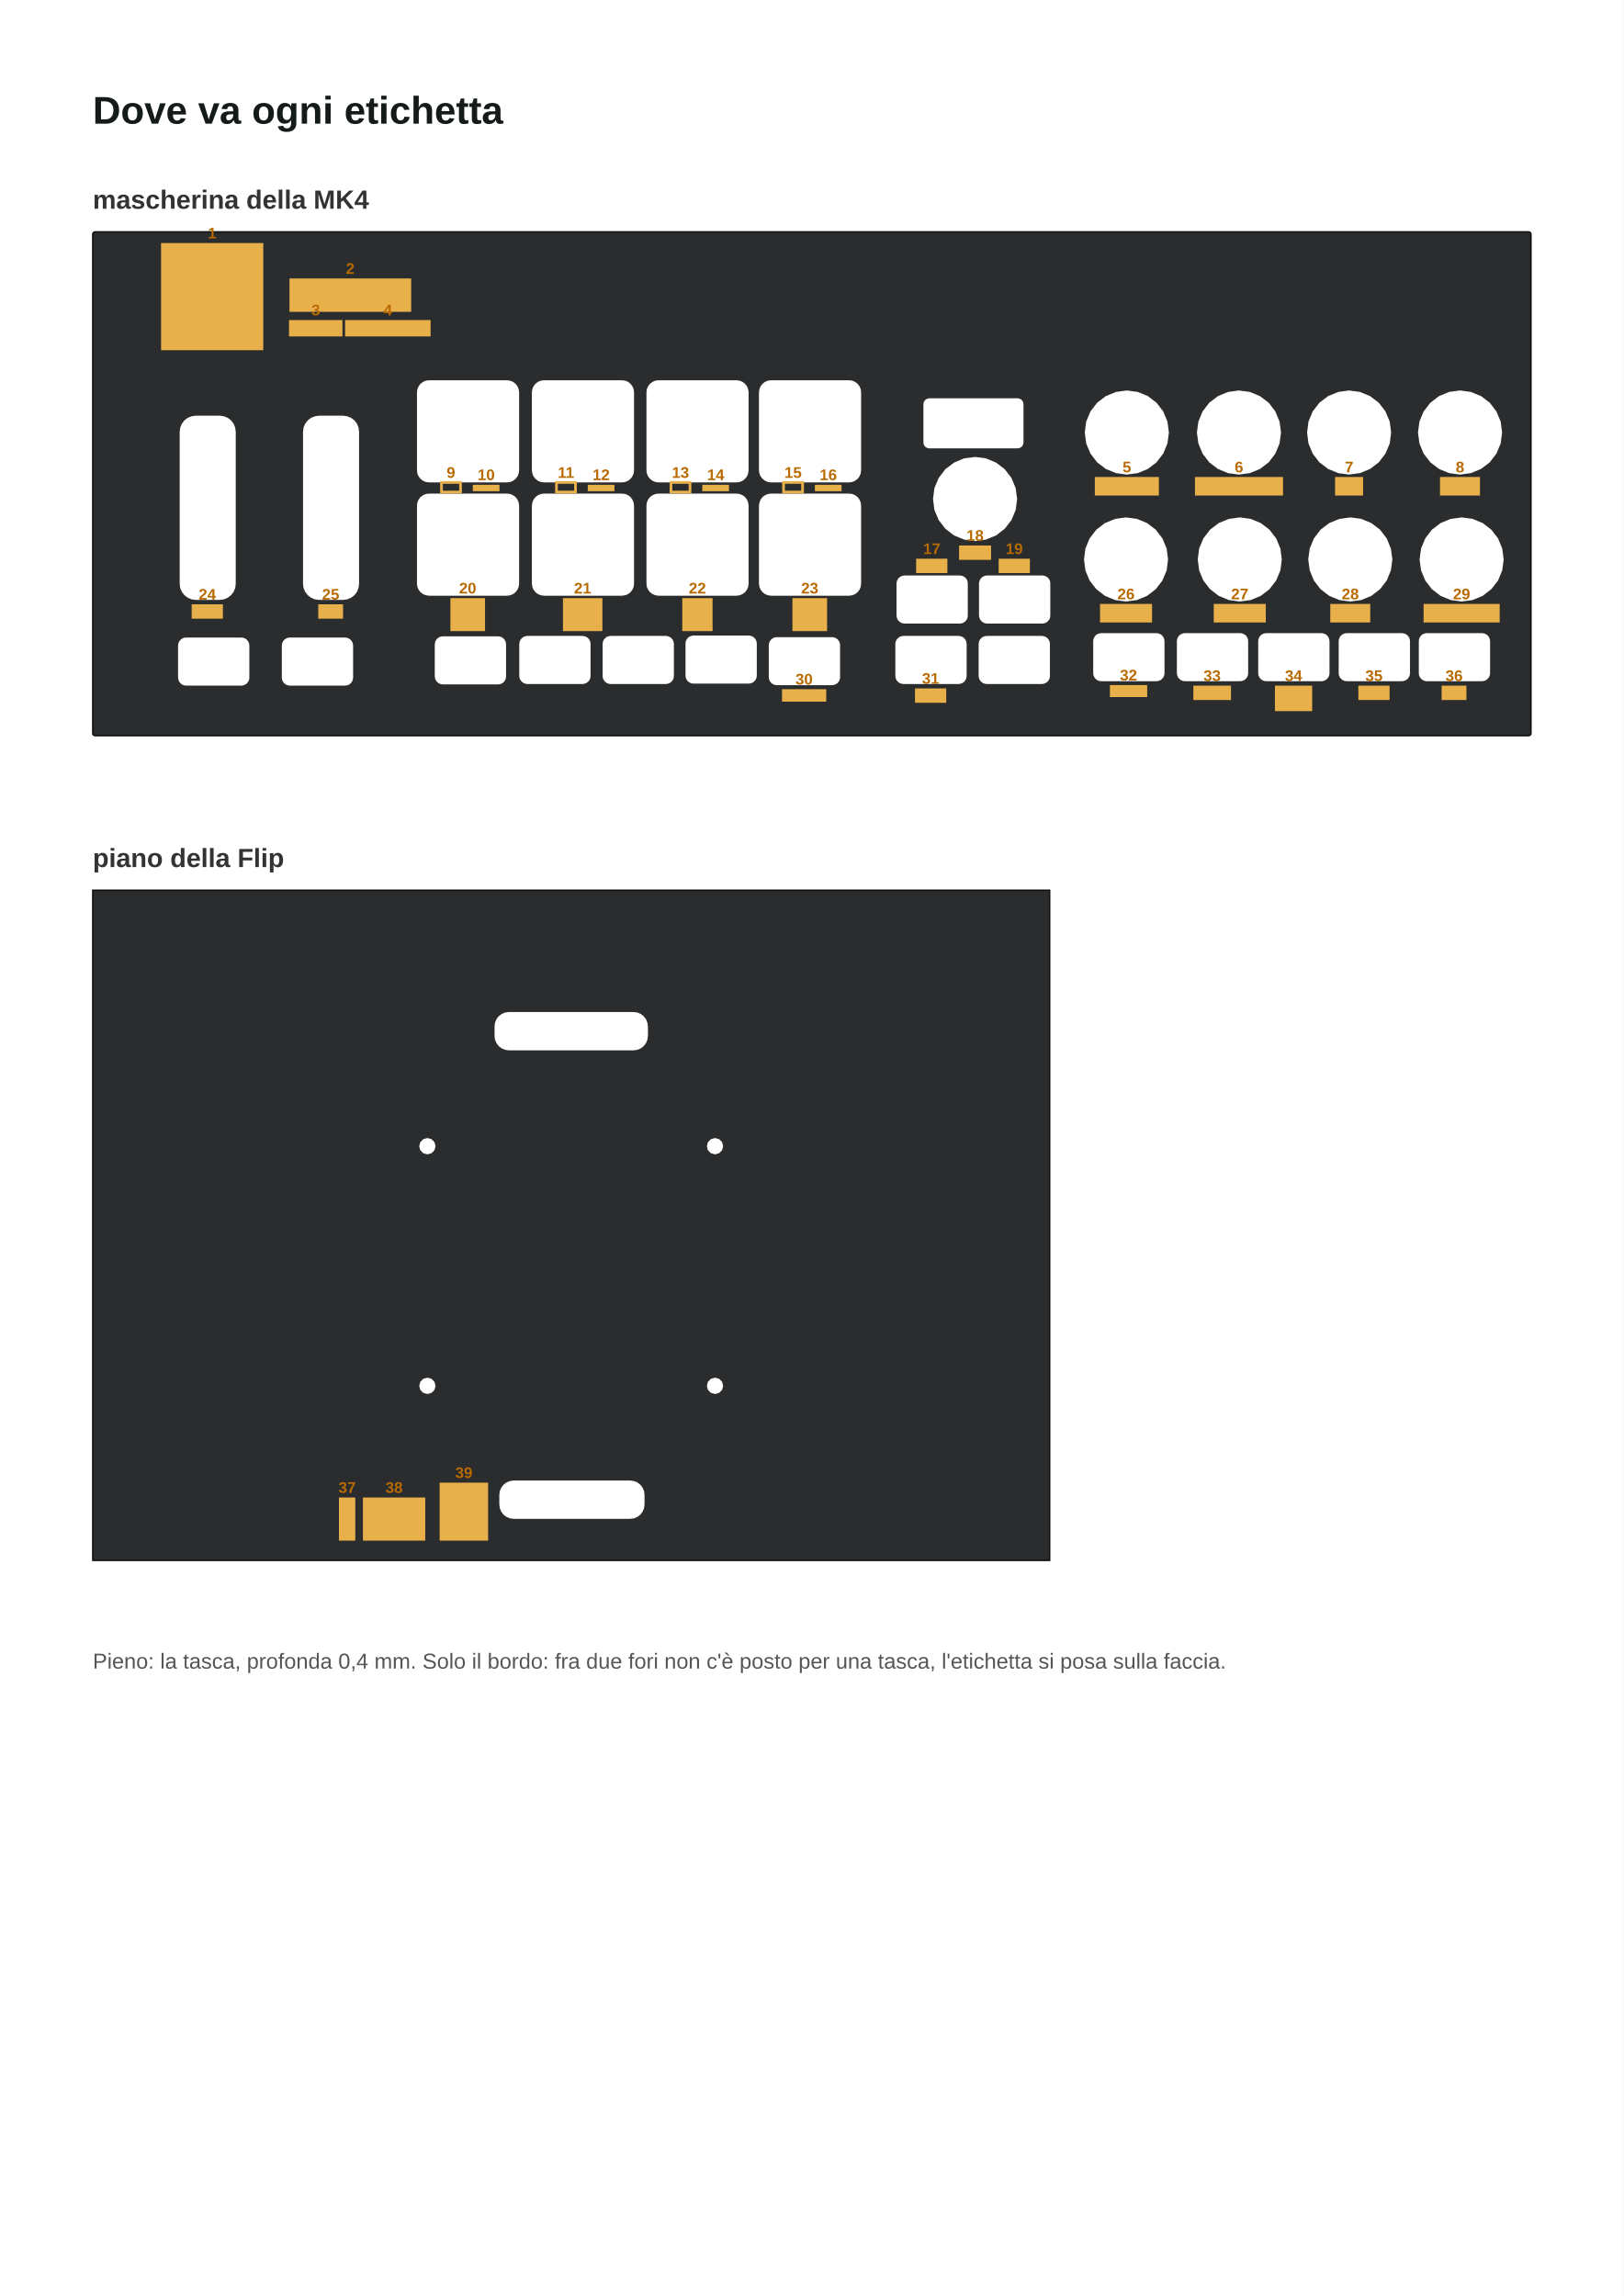
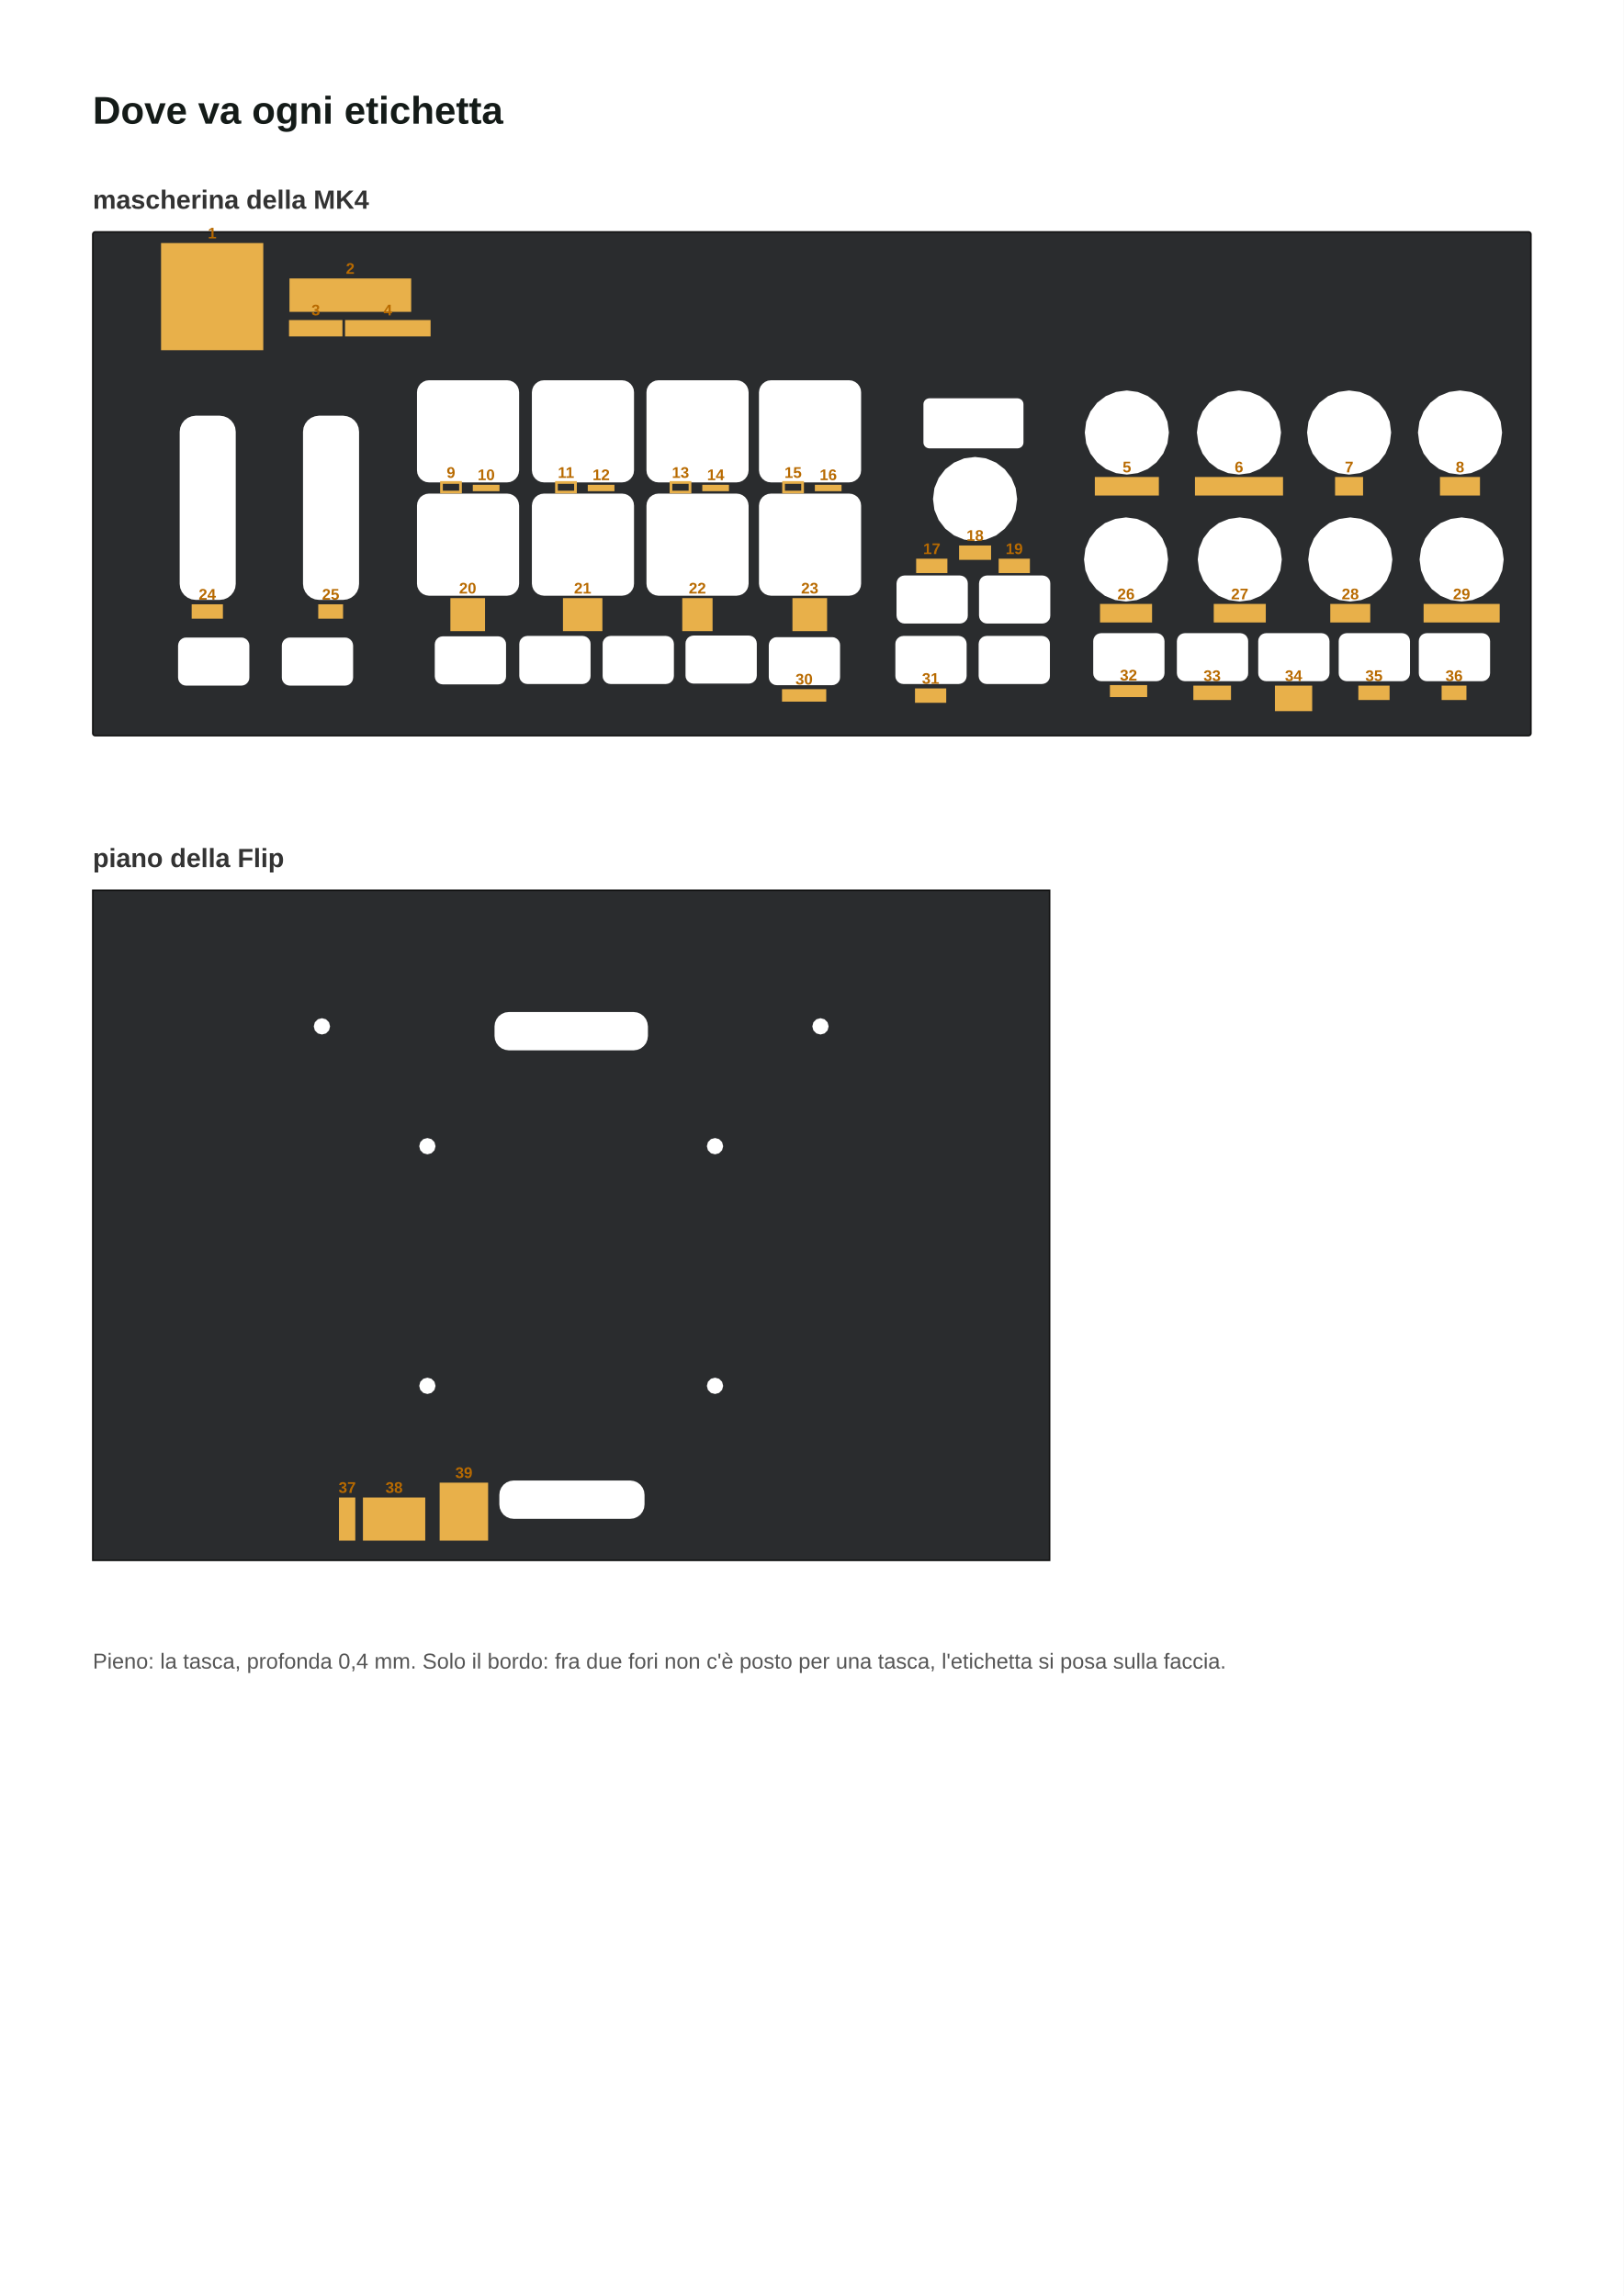
<svg xmlns="http://www.w3.org/2000/svg" width="210.0mm" height="297.0mm" viewBox="0 0 210.0 297.0">
  <rect width="210.0" height="297.0" fill="#FFFFFF" />
  <text x="12.00" y="16.00" font-family="Bahnschrift, 'Segoe UI', Arial, sans-serif" font-size="5.0" font-weight="700" fill="#141B18" text-anchor="start">Dove va ogni etichetta</text>
  <text x="12.00" y="27.00" font-family="Bahnschrift, 'Segoe UI', Arial, sans-serif" font-size="3.4" font-weight="700" fill="#333" text-anchor="start">mascherina della MK4</text>
  <path d="M197.69,30.00 L197.77,30.01 L197.84,30.04 L197.91,30.09 L197.96,30.16 L197.99,30.23 L198.00,30.31 L198.00,94.85 L197.99,94.93 L197.96,95.00 L197.91,95.07 L197.84,95.12 L197.77,95.15 L197.69,95.16 L12.31,95.16 L12.23,95.15 L12.16,95.12 L12.09,95.07 L12.04,95.00 L12.01,94.93 L12.00,94.85 L12.00,30.31 L12.01,30.23 L12.04,30.16 L12.09,30.09 L12.16,30.04 L12.23,30.01 L12.31,30.00 Z" fill="#2A2C2E" stroke="#111" stroke-width="0.2" />
  <path d="M95.26,63.85 L95.66,63.90 L96.04,64.06 L96.36,64.30 L96.61,64.63 L96.76,65.00 L96.82,65.40 L96.82,75.50 L96.76,75.91 L96.61,76.28 L96.36,76.60 L96.04,76.85 L95.66,77.00 L95.26,77.06 L85.16,77.06 L84.76,77.00 L84.39,76.85 L84.06,76.60 L83.82,76.28 L83.66,75.91 L83.61,75.50 L83.61,65.40 L83.66,65.00 L83.82,64.63 L84.06,64.30 L84.39,64.06 L84.76,63.90 L85.16,63.85 Z" fill="#FFFFFF" />
  <path d="M65.58,63.85 L65.99,63.90 L66.36,64.06 L66.68,64.30 L66.93,64.63 L67.08,65.00 L67.14,65.40 L67.14,75.50 L67.08,75.91 L66.93,76.28 L66.68,76.60 L66.36,76.85 L65.99,77.00 L65.58,77.06 L55.48,77.06 L55.08,77.00 L54.71,76.85 L54.38,76.60 L54.14,76.28 L53.98,75.91 L53.93,75.50 L53.93,65.40 L53.98,65.00 L54.14,64.63 L54.38,64.30 L54.71,64.06 L55.08,63.90 L55.48,63.85 Z" fill="#FFFFFF" />
  <path d="M80.45,63.85 L80.85,63.90 L81.23,64.06 L81.55,64.30 L81.79,64.63 L81.95,65.00 L82.00,65.40 L82.00,75.50 L81.95,75.91 L81.79,76.28 L81.55,76.60 L81.23,76.85 L80.85,77.00 L80.45,77.06 L70.35,77.06 L69.95,77.00 L69.57,76.85 L69.25,76.60 L69.00,76.28 L68.85,75.91 L68.79,75.50 L68.79,65.40 L68.85,65.00 L69.00,64.63 L69.25,64.30 L69.57,64.06 L69.95,63.90 L70.35,63.85 Z" fill="#FFFFFF" />
  <path d="M109.82,49.19 L110.22,49.24 L110.59,49.40 L110.92,49.65 L111.16,49.97 L111.32,50.34 L111.37,50.74 L111.37,60.84 L111.32,61.25 L111.16,61.62 L110.92,61.94 L110.59,62.19 L110.22,62.35 L109.82,62.40 L99.72,62.40 L99.31,62.35 L98.94,62.19 L98.62,61.94 L98.37,61.62 L98.22,61.25 L98.16,60.84 L98.16,50.74 L98.22,50.34 L98.37,49.97 L98.62,49.65 L98.94,49.40 L99.31,49.24 L99.72,49.19 Z" fill="#FFFFFF" />
  <path d="M65.58,49.19 L65.99,49.24 L66.36,49.40 L66.68,49.65 L66.93,49.97 L67.08,50.34 L67.14,50.74 L67.14,60.84 L67.08,61.25 L66.93,61.62 L66.68,61.94 L66.36,62.19 L65.99,62.35 L65.58,62.40 L55.48,62.40 L55.08,62.35 L54.71,62.19 L54.38,61.94 L54.14,61.62 L53.98,61.25 L53.93,60.84 L53.93,50.74 L53.98,50.34 L54.14,49.97 L54.38,49.65 L54.71,49.40 L55.08,49.24 L55.48,49.19 Z" fill="#FFFFFF" />
  <path d="M80.45,49.19 L80.85,49.24 L81.23,49.40 L81.55,49.65 L81.79,49.97 L81.95,50.34 L82.00,50.74 L82.00,60.84 L81.95,61.25 L81.79,61.62 L81.55,61.94 L81.23,62.19 L80.85,62.35 L80.45,62.40 L70.35,62.40 L69.95,62.35 L69.57,62.19 L69.25,61.94 L69.00,61.62 L68.85,61.25 L68.79,60.84 L68.79,50.74 L68.85,50.34 L69.00,49.97 L69.25,49.65 L69.57,49.40 L69.95,49.24 L70.35,49.19 Z" fill="#FFFFFF" />
  <path d="M95.26,49.19 L95.66,49.24 L96.04,49.40 L96.36,49.65 L96.61,49.97 L96.76,50.34 L96.82,50.74 L96.82,60.84 L96.76,61.25 L96.61,61.62 L96.36,61.94 L96.04,62.19 L95.66,62.35 L95.26,62.40 L85.16,62.40 L84.76,62.35 L84.39,62.19 L84.06,61.94 L83.82,61.62 L83.66,61.25 L83.61,60.84 L83.61,50.74 L83.66,50.34 L83.82,49.97 L84.06,49.65 L84.39,49.40 L84.76,49.24 L85.16,49.19 Z" fill="#FFFFFF" />
  <path d="M109.82,63.85 L110.22,63.90 L110.59,64.06 L110.92,64.30 L111.16,64.63 L111.32,65.00 L111.37,65.40 L111.37,75.50 L111.32,75.91 L111.16,76.28 L110.92,76.60 L110.59,76.85 L110.22,77.00 L109.82,77.06 L99.72,77.06 L99.31,77.00 L98.94,76.85 L98.62,76.60 L98.37,76.28 L98.22,75.91 L98.16,75.50 L98.16,65.40 L98.22,65.00 L98.37,64.63 L98.62,64.30 L98.94,64.06 L99.31,63.90 L99.72,63.85 Z" fill="#FFFFFF" />
  <path d="M28.42,53.77 L28.96,53.85 L29.46,54.05 L29.88,54.38 L30.21,54.81 L30.42,55.31 L30.49,55.85 L30.49,75.53 L30.42,76.07 L30.21,76.56 L29.88,76.99 L29.46,77.32 L28.96,77.53 L28.42,77.60 L25.31,77.60 L24.78,77.53 L24.28,77.32 L23.85,76.99 L23.52,76.56 L23.31,76.07 L23.24,75.53 L23.24,55.85 L23.31,55.31 L23.52,54.81 L23.85,54.38 L24.28,54.05 L24.78,53.85 L25.31,53.77 Z" fill="#FFFFFF" />
  <path d="M44.37,53.77 L44.91,53.85 L45.41,54.05 L45.84,54.38 L46.17,54.81 L46.37,55.31 L46.44,55.85 L46.44,75.53 L46.37,76.07 L46.17,76.56 L45.84,76.99 L45.41,77.32 L44.91,77.53 L44.37,77.60 L41.26,77.60 L40.73,77.53 L40.23,77.32 L39.80,76.99 L39.47,76.56 L39.26,76.07 L39.19,75.53 L39.19,55.85 L39.26,55.31 L39.47,54.81 L39.80,54.38 L40.23,54.05 L40.73,53.85 L41.26,53.77 Z" fill="#FFFFFF" />
  <path d="M179.92,55.95 L179.74,57.36 L179.19,58.67 L178.33,59.80 L177.20,60.66 L175.89,61.20 L174.48,61.39 L173.08,61.20 L171.77,60.66 L170.64,59.80 L169.77,58.67 L169.23,57.36 L169.05,55.95 L169.23,54.54 L169.77,53.23 L170.64,52.10 L171.77,51.24 L173.08,50.70 L174.48,50.51 L175.89,50.70 L177.20,51.24 L178.33,52.10 L179.19,53.23 L179.74,54.54 Z" fill="#FFFFFF" />
  <path d="M194.48,72.37 L194.29,73.78 L193.75,75.09 L192.88,76.21 L191.76,77.08 L190.45,77.62 L189.04,77.81 L187.63,77.62 L186.32,77.08 L185.19,76.21 L184.33,75.09 L183.79,73.78 L183.60,72.37 L183.79,70.96 L184.33,69.65 L185.19,68.52 L186.32,67.66 L187.63,67.12 L189.04,66.93 L190.45,67.12 L191.76,67.66 L192.88,68.52 L193.75,69.65 L194.29,70.96 Z" fill="#FFFFFF" />
  <path d="M151.18,55.95 L150.99,57.36 L150.45,58.67 L149.58,59.80 L148.46,60.66 L147.15,61.20 L145.74,61.39 L144.33,61.20 L143.02,60.66 L141.89,59.80 L141.03,58.67 L140.48,57.36 L140.30,55.95 L140.48,54.54 L141.03,53.23 L141.89,52.10 L143.02,51.24 L144.33,50.70 L145.74,50.51 L147.15,50.70 L148.46,51.24 L149.58,52.10 L150.45,53.23 L150.99,54.54 Z" fill="#FFFFFF" />
  <path d="M131.55,64.55 L131.36,65.96 L130.82,67.27 L129.95,68.39 L128.83,69.26 L127.51,69.80 L126.11,69.99 L124.70,69.80 L123.39,69.26 L122.26,68.39 L121.40,67.27 L120.85,65.96 L120.67,64.55 L120.85,63.14 L121.40,61.83 L122.26,60.70 L123.39,59.84 L124.70,59.29 L126.11,59.11 L127.51,59.29 L128.83,59.84 L129.95,60.70 L130.82,61.83 L131.36,63.14 Z" fill="#FFFFFF" />
  <path d="M165.68,55.95 L165.49,57.36 L164.95,58.67 L164.09,59.80 L162.96,60.66 L161.65,61.20 L160.24,61.39 L158.83,61.20 L157.52,60.66 L156.39,59.80 L155.53,58.67 L154.99,57.36 L154.80,55.95 L154.99,54.54 L155.53,53.23 L156.39,52.10 L157.52,51.24 L158.83,50.70 L160.24,50.51 L161.65,50.70 L162.96,51.24 L164.09,52.10 L164.95,53.23 L165.49,54.54 Z" fill="#FFFFFF" />
  <path d="M165.78,72.37 L165.60,73.78 L165.05,75.09 L164.19,76.21 L163.06,77.08 L161.75,77.62 L160.34,77.81 L158.94,77.62 L157.62,77.08 L156.50,76.21 L155.63,75.09 L155.09,73.78 L154.91,72.37 L155.09,70.96 L155.63,69.65 L156.50,68.52 L157.62,67.66 L158.94,67.12 L160.34,66.93 L161.75,67.12 L163.06,67.66 L164.19,68.52 L165.05,69.65 L165.60,70.96 Z" fill="#FFFFFF" />
  <path d="M180.08,72.37 L179.89,73.78 L179.35,75.09 L178.49,76.21 L177.36,77.08 L176.05,77.62 L174.64,77.81 L173.23,77.62 L171.92,77.08 L170.79,76.21 L169.93,75.09 L169.39,73.78 L169.20,72.37 L169.39,70.96 L169.93,69.65 L170.79,68.52 L171.92,67.66 L173.23,67.12 L174.64,66.93 L176.05,67.12 L177.36,67.66 L178.49,68.52 L179.35,69.65 L179.89,70.96 Z" fill="#FFFFFF" />
  <path d="M194.27,55.95 L194.09,57.36 L193.54,58.67 L192.68,59.80 L191.55,60.66 L190.24,61.20 L188.83,61.39 L187.42,61.20 L186.11,60.66 L184.99,59.80 L184.12,58.67 L183.58,57.36 L183.39,55.95 L183.58,54.54 L184.12,53.23 L184.99,52.10 L186.11,51.24 L187.42,50.70 L188.83,50.51 L190.24,50.70 L191.55,51.24 L192.68,52.10 L193.54,53.23 L194.09,54.54 Z" fill="#FFFFFF" />
  <path d="M151.07,72.37 L150.89,73.78 L150.34,75.09 L149.48,76.21 L148.35,77.08 L147.04,77.62 L145.63,77.81 L144.23,77.62 L142.91,77.08 L141.79,76.21 L140.92,75.09 L140.38,73.78 L140.20,72.37 L140.38,70.96 L140.92,69.65 L141.79,68.52 L142.91,67.66 L144.23,67.12 L145.63,66.93 L147.04,67.12 L148.35,67.66 L149.48,68.52 L150.34,69.65 L150.89,70.96 Z" fill="#FFFFFF" />
  <path d="M131.60,51.52 L131.80,51.55 L131.99,51.63 L132.15,51.75 L132.27,51.91 L132.35,52.10 L132.37,52.30 L132.37,57.22 L132.35,57.42 L132.27,57.61 L132.15,57.77 L131.99,57.89 L131.80,57.97 L131.60,58.00 L120.20,58.00 L120.00,57.97 L119.81,57.89 L119.65,57.77 L119.53,57.61 L119.45,57.42 L119.43,57.22 L119.43,52.30 L119.45,52.10 L119.53,51.91 L119.65,51.75 L119.81,51.63 L120.00,51.55 L120.20,51.52 Z" fill="#FFFFFF" />
  <path d="M134.76,82.26 L135.02,82.30 L135.27,82.40 L135.49,82.57 L135.65,82.78 L135.76,83.03 L135.79,83.30 L135.79,87.44 L135.76,87.71 L135.65,87.96 L135.49,88.17 L135.27,88.34 L135.02,88.44 L134.76,88.48 L127.61,88.48 L127.34,88.44 L127.09,88.34 L126.88,88.17 L126.71,87.96 L126.61,87.71 L126.57,87.44 L126.57,83.30 L126.61,83.03 L126.71,82.78 L126.88,82.57 L127.09,82.40 L127.34,82.30 L127.61,82.26 Z" fill="#FFFFFF" />
  <path d="M170.91,81.90 L171.18,81.94 L171.43,82.04 L171.64,82.20 L171.81,82.42 L171.91,82.67 L171.95,82.94 L171.95,87.08 L171.91,87.35 L171.81,87.60 L171.64,87.81 L171.43,87.98 L171.18,88.08 L170.91,88.12 L163.76,88.12 L163.49,88.08 L163.24,87.98 L163.03,87.81 L162.87,87.60 L162.76,87.35 L162.73,87.08 L162.73,82.94 L162.76,82.67 L162.87,82.42 L163.03,82.20 L163.24,82.04 L163.49,81.94 L163.76,81.90 Z" fill="#FFFFFF" />
  <path d="M96.84,82.21 L97.11,82.25 L97.36,82.35 L97.57,82.51 L97.74,82.73 L97.84,82.98 L97.88,83.25 L97.88,87.39 L97.84,87.66 L97.74,87.91 L97.57,88.12 L97.36,88.29 L97.11,88.39 L96.84,88.43 L89.69,88.43 L89.43,88.39 L89.18,88.29 L88.96,88.12 L88.80,87.91 L88.69,87.66 L88.66,87.39 L88.66,83.25 L88.69,82.98 L88.80,82.73 L88.96,82.51 L89.18,82.35 L89.43,82.25 L89.69,82.21 Z" fill="#FFFFFF" />
  <path d="M86.12,82.26 L86.39,82.30 L86.64,82.40 L86.85,82.57 L87.02,82.78 L87.12,83.03 L87.16,83.30 L87.16,87.44 L87.12,87.71 L87.02,87.96 L86.85,88.17 L86.64,88.34 L86.39,88.44 L86.12,88.48 L78.97,88.48 L78.70,88.44 L78.45,88.34 L78.24,88.17 L78.08,87.96 L77.97,87.71 L77.94,87.44 L77.94,83.30 L77.97,83.03 L78.08,82.78 L78.24,82.57 L78.45,82.40 L78.70,82.30 L78.97,82.26 Z" fill="#FFFFFF" />
  <path d="M75.35,82.26 L75.61,82.30 L75.86,82.40 L76.08,82.57 L76.24,82.78 L76.35,83.03 L76.38,83.30 L76.38,87.44 L76.35,87.71 L76.24,87.96 L76.08,88.17 L75.86,88.34 L75.61,88.44 L75.35,88.48 L68.20,88.48 L67.93,88.44 L67.68,88.34 L67.47,88.17 L67.30,87.96 L67.20,87.71 L67.16,87.44 L67.16,83.30 L67.20,83.03 L67.30,82.78 L67.47,82.57 L67.68,82.40 L67.93,82.30 L68.20,82.26 Z" fill="#FFFFFF" />
  <path d="M123.98,82.26 L124.25,82.30 L124.50,82.40 L124.72,82.57 L124.88,82.78 L124.98,83.03 L125.02,83.30 L125.02,87.44 L124.98,87.71 L124.88,87.96 L124.72,88.17 L124.50,88.34 L124.25,88.44 L123.98,88.48 L116.84,88.48 L116.57,88.44 L116.32,88.34 L116.10,88.17 L115.94,87.96 L115.83,87.71 L115.80,87.44 L115.80,83.30 L115.83,83.03 L115.94,82.78 L116.10,82.57 L116.32,82.40 L116.57,82.30 L116.84,82.26 Z" fill="#FFFFFF" />
  <path d="M149.57,81.90 L149.84,81.94 L150.09,82.04 L150.30,82.20 L150.47,82.42 L150.57,82.67 L150.61,82.94 L150.61,87.08 L150.57,87.35 L150.47,87.60 L150.30,87.81 L150.09,87.98 L149.84,88.08 L149.57,88.12 L142.42,88.12 L142.15,88.08 L141.90,87.98 L141.69,87.81 L141.53,87.60 L141.42,87.35 L141.39,87.08 L141.39,82.94 L141.42,82.67 L141.53,82.42 L141.69,82.20 L141.90,82.04 L142.15,81.94 L142.42,81.90 Z" fill="#FFFFFF" />
  <path d="M44.63,82.47 L44.90,82.50 L45.15,82.61 L45.36,82.77 L45.53,82.99 L45.63,83.24 L45.67,83.51 L45.67,87.65 L45.63,87.92 L45.53,88.17 L45.36,88.38 L45.15,88.55 L44.90,88.65 L44.63,88.69 L37.48,88.69 L37.22,88.65 L36.97,88.55 L36.75,88.38 L36.59,88.17 L36.48,87.92 L36.45,87.65 L36.45,83.51 L36.48,83.24 L36.59,82.99 L36.75,82.77 L36.97,82.61 L37.22,82.50 L37.48,82.47 Z" fill="#FFFFFF" />
  <path d="M107.62,82.42 L107.88,82.45 L108.13,82.56 L108.35,82.72 L108.51,82.94 L108.62,83.19 L108.65,83.45 L108.65,87.60 L108.62,87.87 L108.51,88.12 L108.35,88.33 L108.13,88.49 L107.88,88.60 L107.62,88.63 L100.47,88.63 L100.20,88.60 L99.95,88.49 L99.74,88.33 L99.57,88.12 L99.47,87.87 L99.43,87.60 L99.43,83.45 L99.47,83.19 L99.57,82.94 L99.74,82.72 L99.95,82.56 L100.20,82.45 L100.47,82.42 Z" fill="#FFFFFF" />
  <path d="M160.40,81.90 L160.66,81.94 L160.91,82.04 L161.13,82.20 L161.29,82.42 L161.40,82.67 L161.43,82.94 L161.43,87.08 L161.40,87.35 L161.29,87.60 L161.13,87.81 L160.91,87.98 L160.66,88.08 L160.40,88.12 L153.25,88.12 L152.98,88.08 L152.73,87.98 L152.52,87.81 L152.35,87.60 L152.25,87.35 L152.21,87.08 L152.21,82.94 L152.25,82.67 L152.35,82.42 L152.52,82.20 L152.73,82.04 L152.98,81.94 L153.25,81.90 Z" fill="#FFFFFF" />
  <path d="M31.22,82.47 L31.48,82.50 L31.73,82.61 L31.95,82.77 L32.11,82.99 L32.22,83.24 L32.25,83.51 L32.25,87.65 L32.22,87.92 L32.11,88.17 L31.95,88.38 L31.73,88.55 L31.48,88.65 L31.22,88.69 L24.07,88.69 L23.80,88.65 L23.55,88.55 L23.34,88.38 L23.17,88.17 L23.07,87.92 L23.03,87.65 L23.03,83.51 L23.07,83.24 L23.17,82.99 L23.34,82.77 L23.55,82.61 L23.80,82.50 L24.07,82.47 Z" fill="#FFFFFF" />
  <path d="M124.14,74.44 L124.41,74.48 L124.66,74.58 L124.87,74.74 L125.04,74.96 L125.14,75.21 L125.17,75.48 L125.17,79.62 L125.14,79.89 L125.04,80.14 L124.87,80.35 L124.66,80.52 L124.41,80.62 L124.14,80.66 L116.99,80.66 L116.72,80.62 L116.47,80.52 L116.26,80.35 L116.09,80.14 L115.99,79.89 L115.95,79.62 L115.95,75.48 L115.99,75.21 L116.09,74.96 L116.26,74.74 L116.47,74.58 L116.72,74.48 L116.99,74.44 Z" fill="#FFFFFF" />
  <path d="M134.81,74.44 L135.08,74.48 L135.33,74.58 L135.54,74.74 L135.71,74.96 L135.81,75.21 L135.84,75.48 L135.84,79.62 L135.81,79.89 L135.71,80.14 L135.54,80.35 L135.33,80.52 L135.08,80.62 L134.81,80.66 L127.66,80.66 L127.39,80.62 L127.14,80.52 L126.93,80.35 L126.76,80.14 L126.66,79.89 L126.62,79.62 L126.62,75.48 L126.66,75.21 L126.76,74.96 L126.93,74.74 L127.14,74.58 L127.39,74.48 L127.66,74.44 Z" fill="#FFFFFF" />
  <path d="M64.42,82.31 L64.69,82.35 L64.94,82.45 L65.15,82.62 L65.31,82.83 L65.42,83.08 L65.45,83.35 L65.45,87.49 L65.42,87.76 L65.31,88.01 L65.15,88.23 L64.94,88.39 L64.69,88.49 L64.42,88.53 L57.27,88.53 L57.00,88.49 L56.75,88.39 L56.54,88.23 L56.37,88.01 L56.27,87.76 L56.23,87.49 L56.23,83.35 L56.27,83.08 L56.37,82.83 L56.54,82.62 L56.75,82.45 L57.00,82.35 L57.27,82.31 Z" fill="#FFFFFF" />
  <path d="M181.32,81.90 L181.59,81.94 L181.84,82.04 L182.05,82.20 L182.22,82.42 L182.32,82.67 L182.36,82.94 L182.36,87.08 L182.32,87.35 L182.22,87.60 L182.05,87.81 L181.84,87.98 L181.59,88.08 L181.32,88.12 L174.17,88.12 L173.91,88.08 L173.66,87.98 L173.44,87.81 L173.28,87.60 L173.17,87.35 L173.14,87.08 L173.14,82.94 L173.17,82.67 L173.28,82.42 L173.44,82.20 L173.66,82.04 L173.91,81.94 L174.17,81.90 Z" fill="#FFFFFF" />
  <path d="M191.68,81.90 L191.95,81.94 L192.20,82.04 L192.41,82.20 L192.58,82.42 L192.68,82.67 L192.72,82.94 L192.72,87.08 L192.68,87.35 L192.58,87.60 L192.41,87.81 L192.20,87.98 L191.95,88.08 L191.68,88.12 L184.53,88.12 L184.26,88.08 L184.02,87.98 L183.80,87.81 L183.64,87.60 L183.53,87.35 L183.50,87.08 L183.50,82.94 L183.53,82.67 L183.64,82.42 L183.80,82.20 L184.02,82.04 L184.26,81.94 L184.53,81.90 Z" fill="#FFFFFF" />
  <rect x="20.83" y="31.44" width="13.22" height="13.86" fill="#E8B04A" />
  <text x="27.44" y="30.84" font-family="Bahnschrift, 'Segoe UI', Arial, sans-serif" font-size="2.0" font-weight="700" fill="#B86A00" text-anchor="middle">1</text>
  <rect x="37.44" y="36.02" width="15.74" height="4.32" fill="#E8B04A" />
  <text x="45.30" y="35.42" font-family="Bahnschrift, 'Segoe UI', Arial, sans-serif" font-size="2.0" font-weight="700" fill="#B86A00" text-anchor="middle">2</text>
  <rect x="37.38" y="41.40" width="6.91" height="2.12" fill="#E8B04A" />
  <text x="40.84" y="40.80" font-family="Bahnschrift, 'Segoe UI', Arial, sans-serif" font-size="2.0" font-weight="700" fill="#B86A00" text-anchor="middle">3</text>
  <rect x="44.63" y="41.40" width="11.06" height="2.12" fill="#E8B04A" />
  <text x="50.16" y="40.80" font-family="Bahnschrift, 'Segoe UI', Arial, sans-serif" font-size="2.0" font-weight="700" fill="#B86A00" text-anchor="middle">4</text>
  <rect x="141.60" y="61.70" width="8.28" height="2.40" fill="#E8B04A" />
  <text x="145.74" y="61.10" font-family="Bahnschrift, 'Segoe UI', Arial, sans-serif" font-size="2.0" font-weight="700" fill="#B86A00" text-anchor="middle">5</text>
  <rect x="154.55" y="61.70" width="11.39" height="2.40" fill="#E8B04A" />
  <text x="160.24" y="61.10" font-family="Bahnschrift, 'Segoe UI', Arial, sans-serif" font-size="2.0" font-weight="700" fill="#B86A00" text-anchor="middle">6</text>
  <rect x="172.67" y="61.70" width="3.62" height="2.40" fill="#E8B04A" />
  <text x="174.48" y="61.10" font-family="Bahnschrift, 'Segoe UI', Arial, sans-serif" font-size="2.0" font-weight="700" fill="#B86A00" text-anchor="middle">7</text>
  <rect x="186.24" y="61.70" width="5.17" height="2.40" fill="#E8B04A" />
  <text x="188.83" y="61.10" font-family="Bahnschrift, 'Segoe UI', Arial, sans-serif" font-size="2.0" font-weight="700" fill="#B86A00" text-anchor="middle">8</text>
  <rect x="57.10" y="62.41" width="2.46" height="1.24" fill="none" stroke="#E8B04A" stroke-width="0.35" />
  <text x="58.33" y="61.81" font-family="Bahnschrift, 'Segoe UI', Arial, sans-serif" font-size="2.0" font-weight="700" fill="#B86A00" text-anchor="middle">9</text>
  <rect x="61.15" y="62.71" width="3.45" height="0.83" fill="#E8B04A" />
  <text x="62.88" y="62.11" font-family="Bahnschrift, 'Segoe UI', Arial, sans-serif" font-size="2.0" font-weight="700" fill="#B86A00" text-anchor="middle">10</text>
  <rect x="71.97" y="62.41" width="2.46" height="1.24" fill="none" stroke="#E8B04A" stroke-width="0.35" />
  <text x="73.20" y="61.81" font-family="Bahnschrift, 'Segoe UI', Arial, sans-serif" font-size="2.0" font-weight="700" fill="#B86A00" text-anchor="middle">11</text>
  <rect x="76.02" y="62.71" width="3.45" height="0.83" fill="#E8B04A" />
  <text x="77.75" y="62.11" font-family="Bahnschrift, 'Segoe UI', Arial, sans-serif" font-size="2.0" font-weight="700" fill="#B86A00" text-anchor="middle">12</text>
  <rect x="86.78" y="62.41" width="2.46" height="1.24" fill="none" stroke="#E8B04A" stroke-width="0.35" />
  <text x="88.01" y="61.81" font-family="Bahnschrift, 'Segoe UI', Arial, sans-serif" font-size="2.0" font-weight="700" fill="#B86A00" text-anchor="middle">13</text>
  <rect x="90.83" y="62.71" width="3.45" height="0.83" fill="#E8B04A" />
  <text x="92.56" y="62.11" font-family="Bahnschrift, 'Segoe UI', Arial, sans-serif" font-size="2.0" font-weight="700" fill="#B86A00" text-anchor="middle">14</text>
  <rect x="101.34" y="62.41" width="2.46" height="1.24" fill="none" stroke="#E8B04A" stroke-width="0.35" />
  <text x="102.57" y="61.81" font-family="Bahnschrift, 'Segoe UI', Arial, sans-serif" font-size="2.0" font-weight="700" fill="#B86A00" text-anchor="middle">15</text>
  <rect x="105.39" y="62.71" width="3.45" height="0.83" fill="#E8B04A" />
  <text x="107.12" y="62.11" font-family="Bahnschrift, 'Segoe UI', Arial, sans-serif" font-size="2.0" font-weight="700" fill="#B86A00" text-anchor="middle">16</text>
  <rect x="118.49" y="72.27" width="4.04" height="1.86" fill="#E8B04A" />
  <text x="120.51" y="71.67" font-family="Bahnschrift, 'Segoe UI', Arial, sans-serif" font-size="2.0" font-weight="700" fill="#B86A00" text-anchor="middle">17</text>
  <rect x="124.04" y="70.56" width="4.14" height="1.86" fill="#E8B04A" />
  <text x="126.11" y="69.96" font-family="Bahnschrift, 'Segoe UI', Arial, sans-serif" font-size="2.0" font-weight="700" fill="#B86A00" text-anchor="middle">18</text>
  <rect x="129.16" y="72.27" width="4.04" height="1.86" fill="#E8B04A" />
  <text x="131.18" y="71.67" font-family="Bahnschrift, 'Segoe UI', Arial, sans-serif" font-size="2.0" font-weight="700" fill="#B86A00" text-anchor="middle">19</text>
  <rect x="58.25" y="77.37" width="4.48" height="4.27" fill="#E8B04A" />
  <text x="60.49" y="76.77" font-family="Bahnschrift, 'Segoe UI', Arial, sans-serif" font-size="2.0" font-weight="700" fill="#B86A00" text-anchor="middle">20</text>
  <rect x="72.81" y="77.37" width="5.10" height="4.27" fill="#E8B04A" />
  <text x="75.36" y="76.77" font-family="Bahnschrift, 'Segoe UI', Arial, sans-serif" font-size="2.0" font-weight="700" fill="#B86A00" text-anchor="middle">21</text>
  <rect x="88.24" y="77.37" width="3.92" height="4.27" fill="#E8B04A" />
  <text x="90.20" y="76.77" font-family="Bahnschrift, 'Segoe UI', Arial, sans-serif" font-size="2.0" font-weight="700" fill="#B86A00" text-anchor="middle">22</text>
  <rect x="102.49" y="77.37" width="4.48" height="4.27" fill="#E8B04A" />
  <text x="104.73" y="76.77" font-family="Bahnschrift, 'Segoe UI', Arial, sans-serif" font-size="2.0" font-weight="700" fill="#B86A00" text-anchor="middle">23</text>
  <rect x="24.79" y="78.17" width="4.04" height="1.86" fill="#E8B04A" />
  <text x="26.81" y="77.57" font-family="Bahnschrift, 'Segoe UI', Arial, sans-serif" font-size="2.0" font-weight="700" fill="#B86A00" text-anchor="middle">24</text>
  <rect x="41.16" y="78.17" width="3.21" height="1.86" fill="#E8B04A" />
  <text x="42.77" y="77.57" font-family="Bahnschrift, 'Segoe UI', Arial, sans-serif" font-size="2.0" font-weight="700" fill="#B86A00" text-anchor="middle">25</text>
  <rect x="142.27" y="78.12" width="6.73" height="2.40" fill="#E8B04A" />
  <text x="145.63" y="77.52" font-family="Bahnschrift, 'Segoe UI', Arial, sans-serif" font-size="2.0" font-weight="700" fill="#B86A00" text-anchor="middle">26</text>
  <rect x="156.98" y="78.12" width="6.73" height="2.40" fill="#E8B04A" />
  <text x="160.34" y="77.52" font-family="Bahnschrift, 'Segoe UI', Arial, sans-serif" font-size="2.0" font-weight="700" fill="#B86A00" text-anchor="middle">27</text>
  <rect x="172.05" y="78.12" width="5.17" height="2.40" fill="#E8B04A" />
  <text x="174.64" y="77.52" font-family="Bahnschrift, 'Segoe UI', Arial, sans-serif" font-size="2.0" font-weight="700" fill="#B86A00" text-anchor="middle">28</text>
  <rect x="184.12" y="78.12" width="9.84" height="2.40" fill="#E8B04A" />
  <text x="189.04" y="77.52" font-family="Bahnschrift, 'Segoe UI', Arial, sans-serif" font-size="2.0" font-weight="700" fill="#B86A00" text-anchor="middle">29</text>
  <rect x="101.14" y="89.15" width="5.72" height="1.61" fill="#E8B04A" />
  <text x="104.00" y="88.55" font-family="Bahnschrift, 'Segoe UI', Arial, sans-serif" font-size="2.0" font-weight="700" fill="#B86A00" text-anchor="middle">30</text>
  <rect x="118.34" y="89.05" width="4.04" height="1.86" fill="#E8B04A" />
  <text x="120.36" y="88.45" font-family="Bahnschrift, 'Segoe UI', Arial, sans-serif" font-size="2.0" font-weight="700" fill="#B86A00" text-anchor="middle">31</text>
  <rect x="143.55" y="88.62" width="4.82" height="1.55" fill="#E8B04A" />
  <text x="145.96" y="88.02" font-family="Bahnschrift, 'Segoe UI', Arial, sans-serif" font-size="2.0" font-weight="700" fill="#B86A00" text-anchor="middle">32</text>
  <rect x="154.34" y="88.69" width="4.87" height="1.86" fill="#E8B04A" />
  <text x="156.77" y="88.09" font-family="Bahnschrift, 'Segoe UI', Arial, sans-serif" font-size="2.0" font-weight="700" fill="#B86A00" text-anchor="middle">33</text>
  <rect x="164.89" y="88.69" width="4.82" height="3.30" fill="#E8B04A" />
  <text x="167.30" y="88.09" font-family="Bahnschrift, 'Segoe UI', Arial, sans-serif" font-size="2.0" font-weight="700" fill="#B86A00" text-anchor="middle">34</text>
  <rect x="175.68" y="88.69" width="4.04" height="1.86" fill="#E8B04A" />
  <text x="177.70" y="88.09" font-family="Bahnschrift, 'Segoe UI', Arial, sans-serif" font-size="2.0" font-weight="700" fill="#B86A00" text-anchor="middle">35</text>
  <rect x="186.45" y="88.69" width="3.21" height="1.86" fill="#E8B04A" />
  <text x="188.06" y="88.09" font-family="Bahnschrift, 'Segoe UI', Arial, sans-serif" font-size="2.0" font-weight="700" fill="#B86A00" text-anchor="middle">36</text>
  <text x="12.00" y="112.16" font-family="Bahnschrift, 'Segoe UI', Arial, sans-serif" font-size="3.4" font-weight="700" fill="#333" text-anchor="start">piano della Flip</text>
  <path d="M12.00,115.16 L135.75,115.16 L135.75,201.84 L12.00,201.84 Z" fill="#2A2C2E" stroke="#111" stroke-width="0.2" />
  <path d="M81.94,130.91 L82.42,130.97 L82.87,131.16 L83.25,131.45 L83.55,131.84 L83.73,132.29 L83.80,132.77 L83.80,134.01 L83.73,134.49 L83.55,134.94 L83.25,135.32 L82.87,135.62 L82.42,135.80 L81.94,135.87 L65.82,135.87 L65.33,135.80 L64.89,135.62 L64.50,135.32 L64.21,134.94 L64.02,134.49 L63.96,134.01 L63.96,132.77 L64.02,132.29 L64.21,131.84 L64.50,131.45 L64.89,131.16 L65.33,130.97 L65.82,130.91 Z" fill="#FFFFFF" />
  <path d="M81.50,191.51 L81.98,191.58 L82.43,191.76 L82.82,192.06 L83.11,192.44 L83.30,192.89 L83.36,193.37 L83.36,194.61 L83.30,195.09 L83.11,195.54 L82.82,195.93 L82.43,196.22 L81.98,196.41 L81.50,196.47 L66.44,196.47 L65.95,196.41 L65.51,196.22 L65.12,195.93 L64.83,195.54 L64.64,195.09 L64.58,194.61 L64.58,193.37 L64.64,192.89 L64.83,192.44 L65.12,192.06 L65.51,191.76 L65.95,191.58 L66.44,191.51 Z" fill="#FFFFFF" />
  <path d="M56.33,179.27 L56.19,179.79 L55.80,180.18 L55.28,180.32 L54.75,180.18 L54.36,179.79 L54.22,179.27 L54.36,178.74 L54.75,178.35 L55.28,178.21 L55.80,178.35 L56.19,178.74 Z" fill="#FFFFFF" />
+   <path d="M107.17,132.77 L107.03,133.29 L106.64,133.68 L106.12,133.82 L105.59,133.68 L105.20,133.29 L105.06,132.77 L105.20,132.24 L105.59,131.85 L106.12,131.71 L106.64,131.85 L107.03,132.24 Z" fill="#FFFFFF" />
  <path d="M56.33,148.27 L56.19,148.79 L55.80,149.18 L55.28,149.32 L54.75,149.18 L54.36,148.79 L54.22,148.27 L54.36,147.74 L54.75,147.35 L55.28,147.21 L55.80,147.35 L56.19,147.74 Z" fill="#FFFFFF" />
  <path d="M93.53,148.27 L93.39,148.79 L93.00,149.18 L92.48,149.32 L91.95,149.18 L91.56,148.79 L91.42,148.27 L91.56,147.74 L91.95,147.35 L92.48,147.21 L93.00,147.35 L93.39,147.74 Z" fill="#FFFFFF" />
+   <path d="M42.69,132.77 L42.55,133.29 L42.16,133.68 L41.64,133.82 L41.11,133.68 L40.72,133.29 L40.58,132.77 L40.72,132.24 L41.11,131.85 L41.64,131.71 L42.16,131.85 L42.55,132.24 Z" fill="#FFFFFF" />
  <path d="M93.53,179.27 L93.39,179.79 L93.00,180.18 L92.48,180.32 L91.95,180.18 L91.56,179.79 L91.42,179.27 L91.56,178.74 L91.95,178.35 L92.48,178.21 L93.00,178.35 L93.39,178.74 Z" fill="#FFFFFF" />
  <rect x="43.84" y="193.71" width="2.11" height="5.58" fill="#E8B04A" />
  <text x="44.90" y="193.11" font-family="Bahnschrift, 'Segoe UI', Arial, sans-serif" font-size="2.0" font-weight="700" fill="#B86A00" text-anchor="middle">37</text>
  <rect x="46.94" y="193.71" width="8.06" height="5.58" fill="#E8B04A" />
  <text x="50.97" y="193.11" font-family="Bahnschrift, 'Segoe UI', Arial, sans-serif" font-size="2.0" font-weight="700" fill="#B86A00" text-anchor="middle">38</text>
  <rect x="56.86" y="191.79" width="6.27" height="7.50" fill="#E8B04A" />
  <text x="60.00" y="191.19" font-family="Bahnschrift, 'Segoe UI', Arial, sans-serif" font-size="2.0" font-weight="700" fill="#B86A00" text-anchor="middle">39</text>
  <text x="12.00" y="215.84" font-family="Bahnschrift, 'Segoe UI', Arial, sans-serif" font-size="2.8" font-weight="400" fill="#555" text-anchor="start">Pieno: la tasca, profonda 0,4 mm. Solo il bordo: fra due fori non c'è posto per una tasca, l'etichetta si posa sulla faccia.</text>
</svg>
